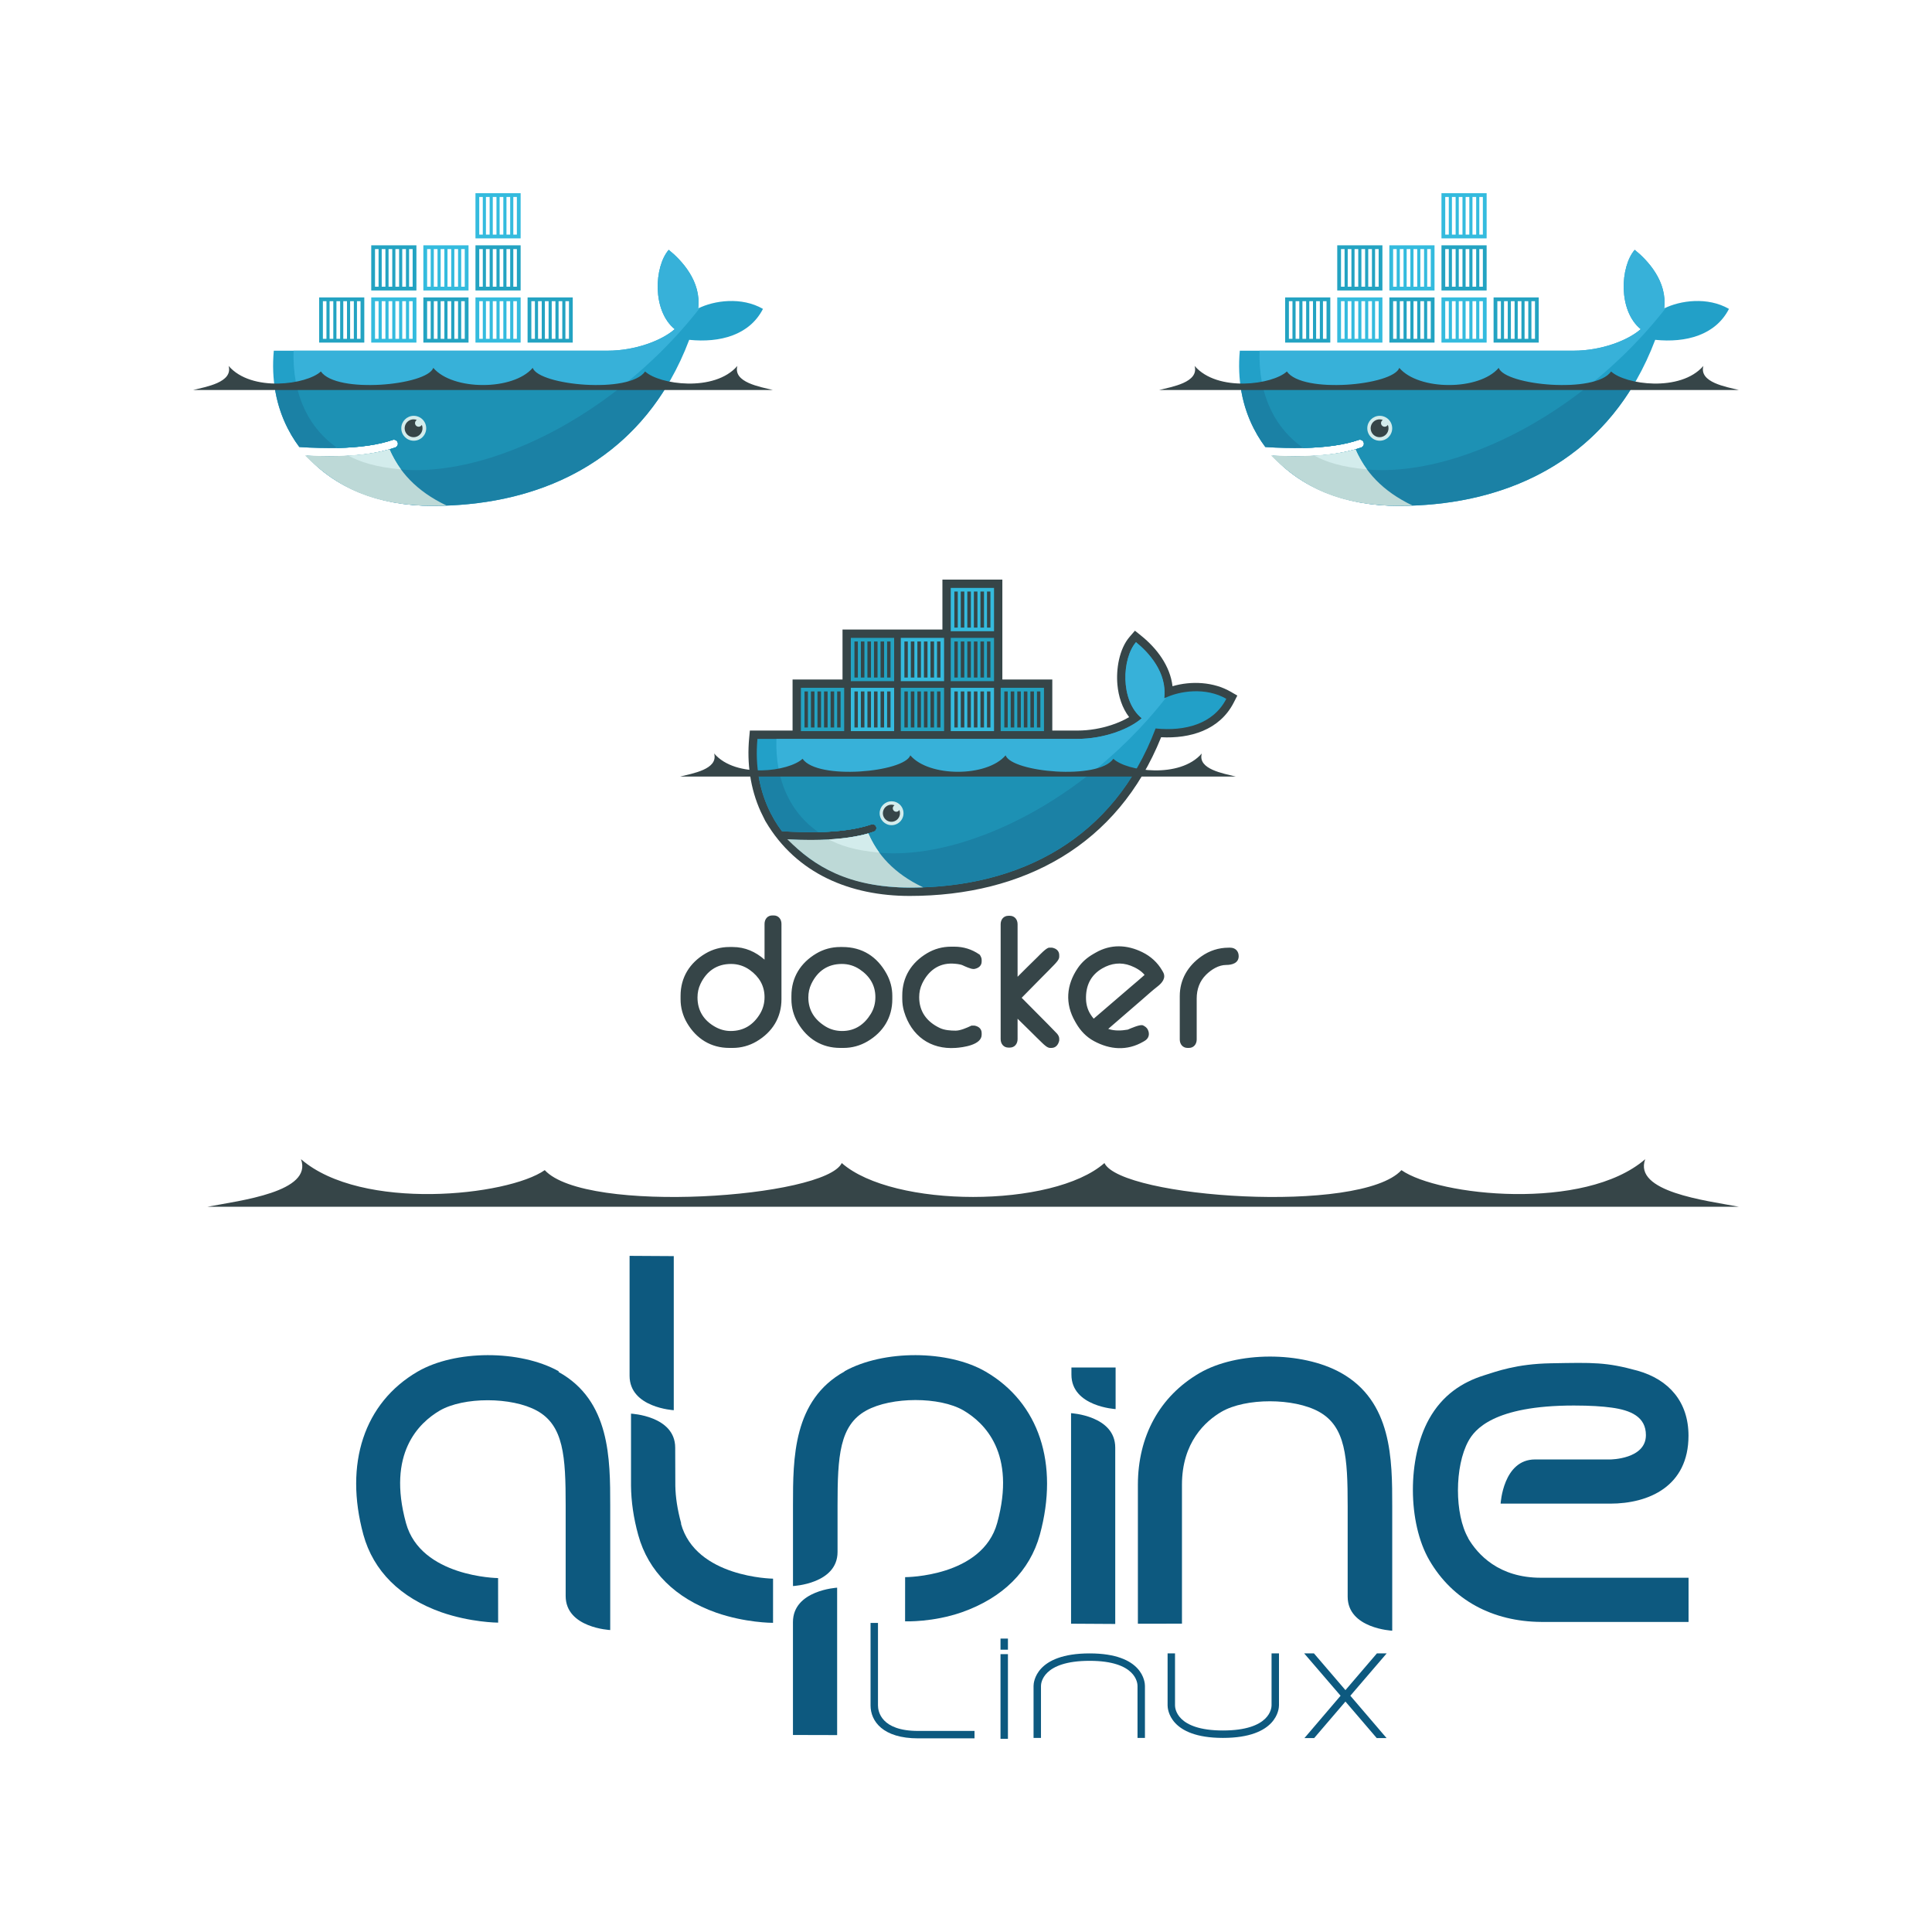
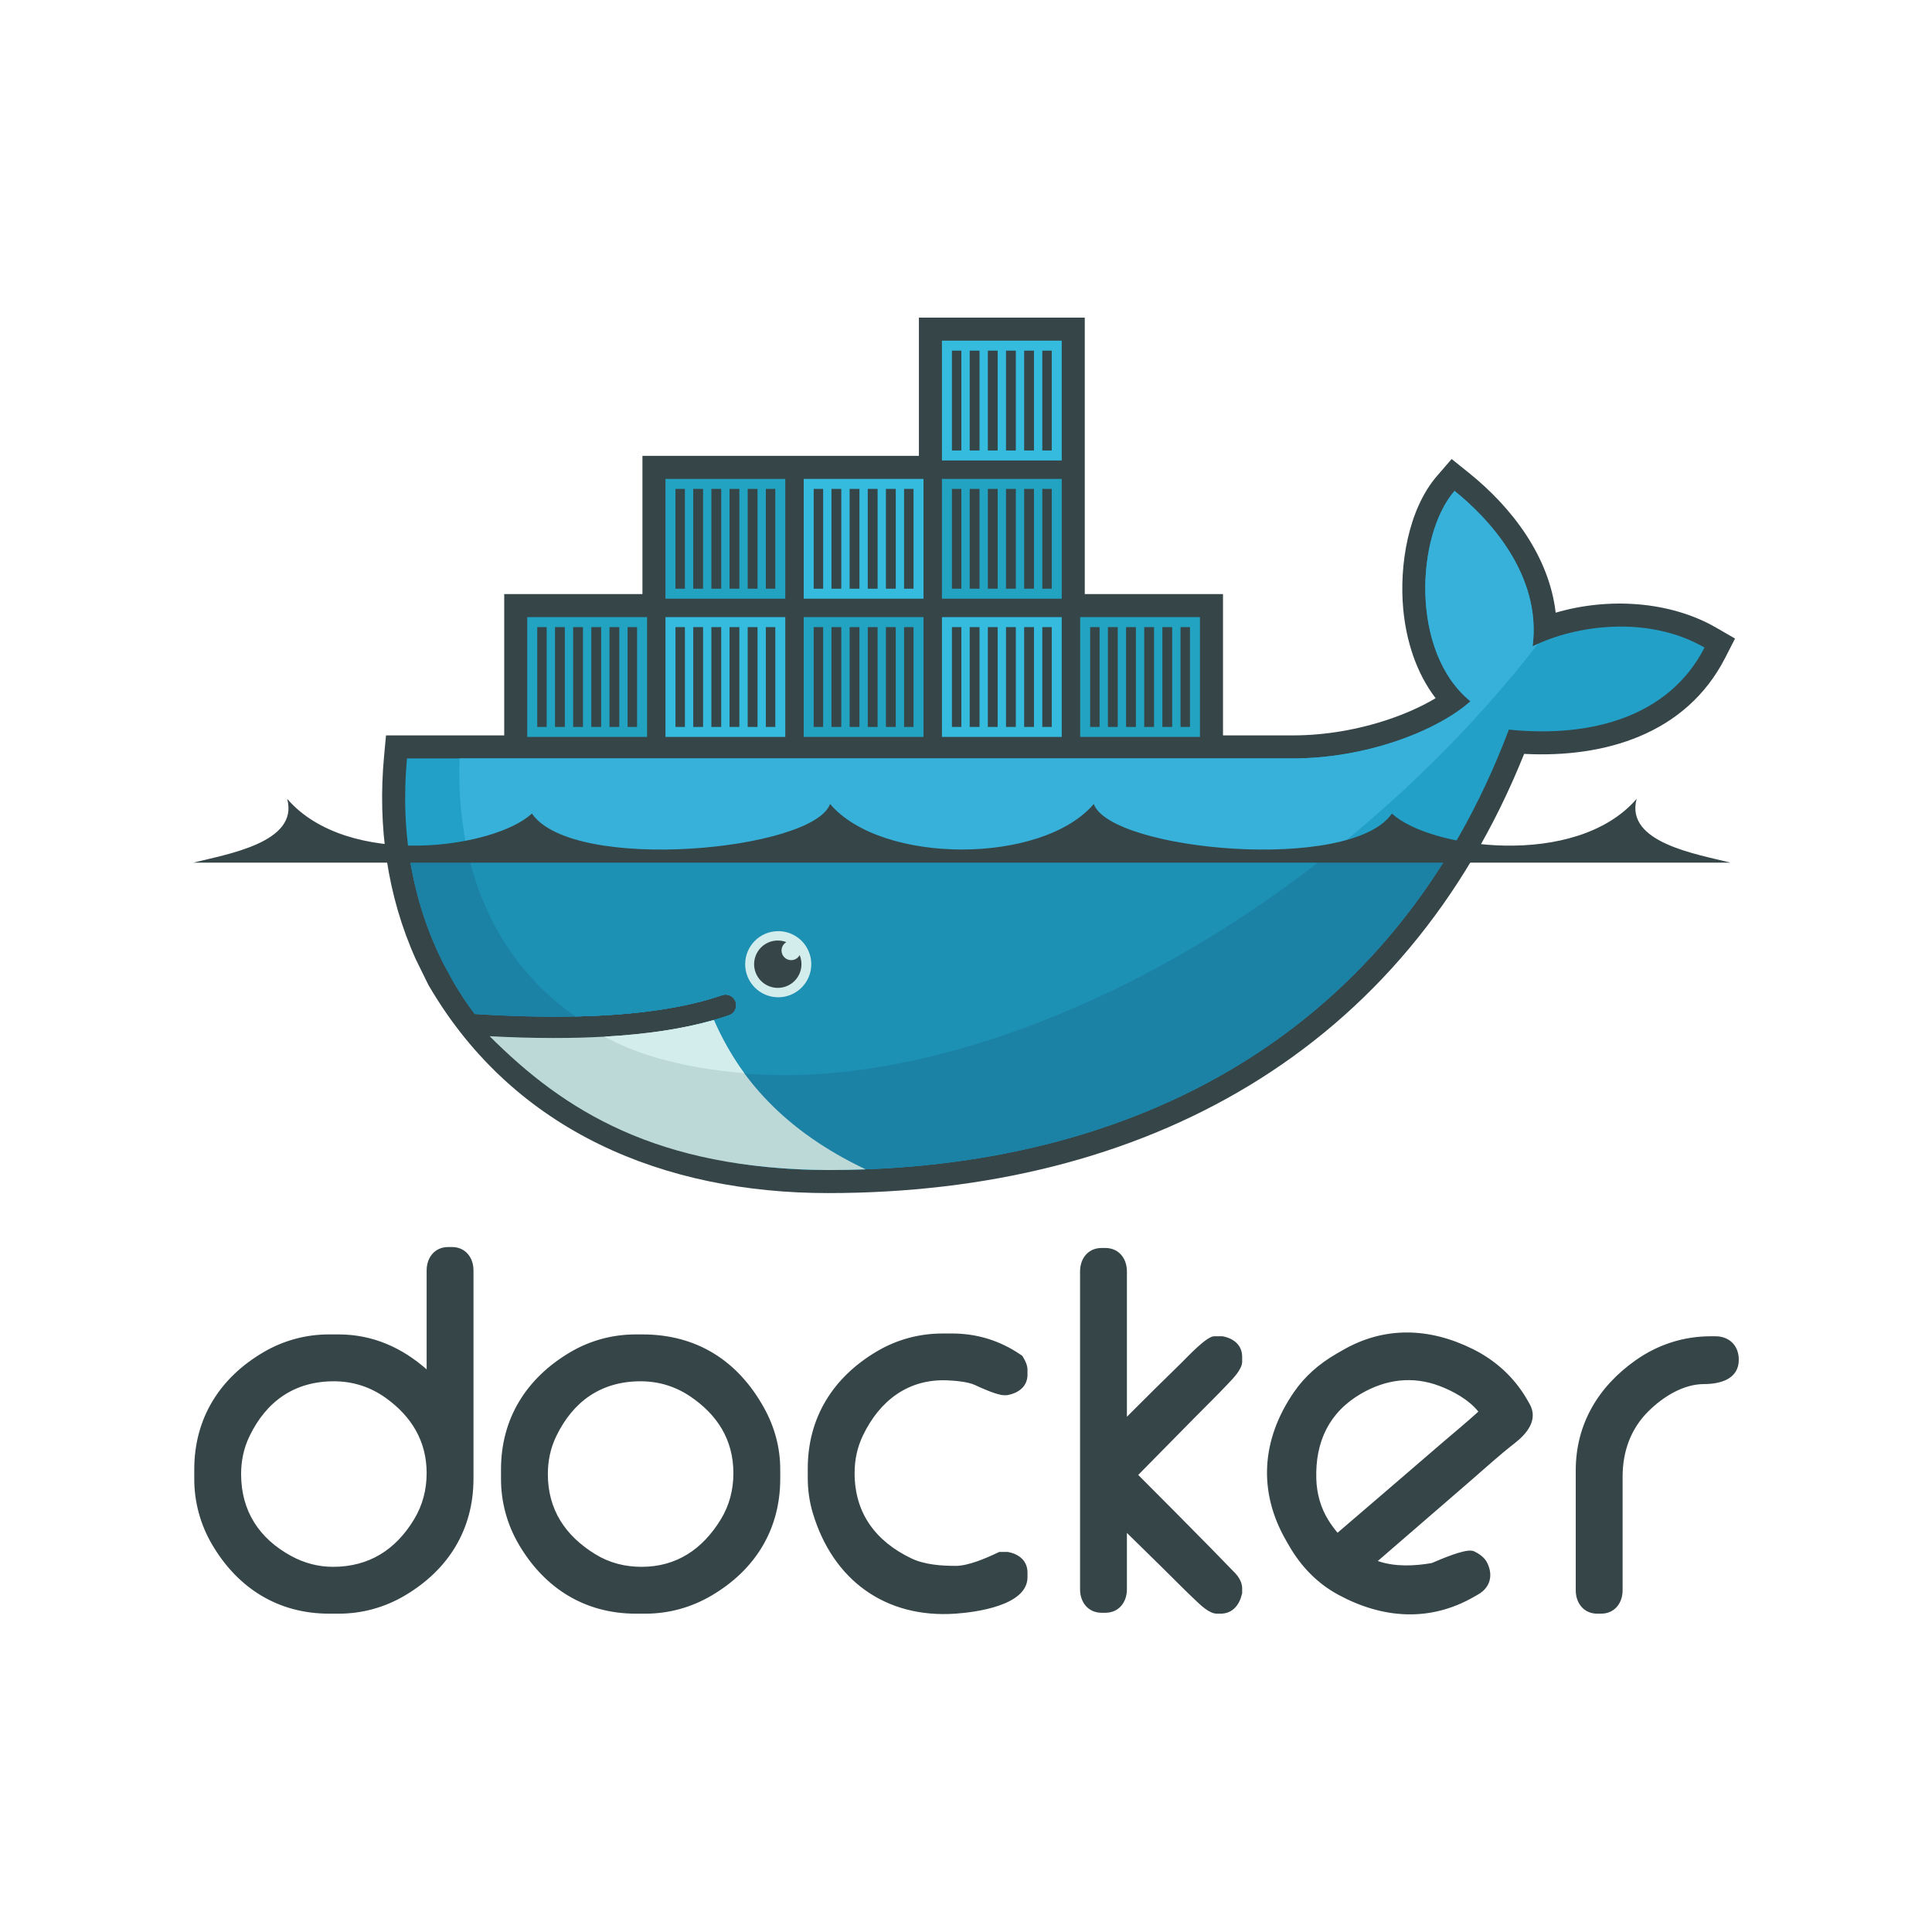
<svg xmlns="http://www.w3.org/2000/svg" xmlns:ns1="https://boxy-svg.com" height="100%" style="fill-rule:evenodd;clip-rule:evenodd;stroke-linecap:round;stroke-linejoin:round;" width="100%" version="1.1" viewBox="0 0 150 150">
  <defs>
    <ns1:grid x="0" y="0" width="15" height="15" />
  </defs>
-   <rect width="109.9" height="109.9" style="fill: none; stroke-width: 0.2px; stroke: rgb(84, 84, 84); pointer-events: none; visibility: hidden;" x="21.199" y="9.597" ns1:origin="0.5 0.5" />
-   <g transform="matrix(0.288274, 0, 0, -0.288274, -84.04248, 234.1663)" style="">
-     <g transform="matrix(1, 0, 0, 1, 687, 398)" style="fill:#0d597f">
-       <path d="m0 0c-3.74 6.41-3.73 19.4 0.023 26.2 1.64 2.97 6.62 9.56 28.4 9.56 4.47 0 7.74-0.229 10.1-0.554 5.28-0.71 9.3-2.51 9.3-7.42 0-6.49-9.56-6.55-9.56-6.55h-20.3c-8.61 0-9.27-11.9-9.27-11.9h29.5c10.4 0 21.1 4.65 21.1 18.3 0 9.05-5.21 15.1-13.7 17.5-8.5 2.33-11.8 2.21-23.4 2-9.27-0.166-14.6-2.2-18-3.26-5.91-1.86-11.2-5.32-14.8-11.8-5.82-10.5-5.76-27.9 0.115-38 6.28-10.8 17.1-16.5 30.1-16.6h39.7l1e-3 11.9h-39.7c-11.4-0.034-17.1 6.25-19.7 10.7" style="fill:#0d597f" />
-     </g>
-     <g transform="matrix(1, 0, 0, 1, 442, 443)" style="fill:#0d597f">
-       <path d="m0 0c-10.5 5.82-27.9 5.76-38-0.115-14.4-8.39-19.8-24.8-14.6-43.9 2.69-9.79 9.96-17 21-20.9 7.82-2.72 15-2.8 15.3-2.8l-0.015 12c-0.207 1e-3 -20.8 0.305-24.8 14.8-5.16 18.8 3.47 27 9.07 30.3 6.41 3.74 19.4 3.73 26.2-0.023 7.21-3.98 7.73-12.3 7.73-25.5v-24.4c0-8.61 12-9.17 12-9.17v33.5c0 12.6 0 28.3-13.9 36" style="fill:#0d597f" />
-     </g>
-     <g transform="matrix(1, 0, 0, 1, 598, 375)" style="fill:#0d597f">
-       <path d="m0 0v37.4c0.011 13 5.78 23.8 16.6 30.1 10.1 5.88 27.5 5.93 38 0.115 13.9-7.7 13.9-23.4 13.9-36v-33.5s-12 0.563-12 9.17v24.3c0 13.2-0.521 21.5-7.73 25.5-6.79 3.75-19.7 3.76-26.2 0.023-4.41-2.57-10.7-8.25-10.7-19.7v-37.4z" style="fill:#0d597f" />
-     </g>
-     <g transform="matrix(1, 0, 0, 1, 580, 375)" style="fill:#0d597f">
-       <path d="m0 0v56.7s11.9-0.658 11.9-9.27v-47.5z" style="fill:#0d597f" />
-     </g>
-     <g transform="matrix(1, 0, 0, 1, 592, 444)" style="fill:#0d597f">
-       <path d="m0 0v-11.2s-11.9 0.658-11.9 9.27v1.93z" style="fill:#0d597f" />
-     </g>
-     <g transform="matrix(1, 0, 0, 1, 519, 443)" style="fill:#0d597f">
-       <path d="m0 0c10.5 5.82 27.9 5.76 38-0.115 14.4-8.39 19.8-24.8 14.6-43.9-2.69-9.79-9.96-17-21-20.9-7.82-2.72-15-2.45-15.3-2.45l0.01 11.9c0.207 1e-3 20.8 0.052 24.8 14.6 5.16 18.8-3.47 27-9.07 30.3-6.41 3.74-19.4 3.73-26.2-0.023-7.21-3.98-7.73-12.3-7.73-25.5v-12.6c0-8.61-12-9.17-12-9.17v21.8c0 12.6 0 28.3 13.9 36" style="fill:#0d597f" />
-     </g>
-     <g transform="matrix(1, 0, 0, 1, 517, 345)" style="fill:#0d597f">
-       <path d="m0 0v39.7s-11.9-0.658-11.9-9.27v-30.4z" style="fill:#0d597f" />
-     </g>
-     <g transform="matrix(1, 0, 0, 1, 473, 474)" style="fill:#0d597f">
-       <path d="m0 0v-41.5s-11.9 0.658-11.9 9.27v32.3z" style="fill:#0d597f" />
-     </g>
-     <g transform="matrix(1, 0, 0, 1, 475, 402)" style="fill:#0d597f">
-       <path d="m0 0c-1.04 3.78-1.52 7.13-1.58 10.1l-0.034 10.3c0 8.61-11.9 9.17-11.9 9.17v-19.4c0.037-4.24 0.68-8.71 1.95-13.3 2.69-9.79 9.97-17 21-20.9 7.82-2.72 15-2.74 15.3-2.74l6e-3 11.9c-0.207 1e-3 -20.8 0.305-24.8 14.8" style="fill:#0d597f" />
-     </g>
-     <g transform="matrix(1, 0, 0, 1, 528, 353)" style="fill:#0d597f">
-       <path d="m0 0v22.2h-2v-22.2c0-4.3 3.35-8.88 12.8-8.88h15.2v2h-15.2c-9.98 0-10.8 5.27-10.8 6.88" style="fill:#0d597f" />
-     </g>
-     <path d="M 561 344 L 563 344 L 563 366.8 L 561 366.8 L 561 344 Z" style="fill:#0d597f" />
-     <path d="M 561 368 L 563 368 L 563 370.99 L 561 370.99 L 561 368 Z" style="fill:#0d597f" />
-     <g transform="matrix(1, 0, 0, 1, 665, 367)" style="fill:#0d597f">
-       <path d="m0 0h-2.63l-8.47-9.89-8.48 9.89h-2.63l9.8-11.4-9.73-11.4h2.62l8.42 9.83 8.42-9.83h2.65l-9.75 11.4z" style="fill:#0d597f" />
-     </g>
-     <g transform="matrix(1, 0, 0, 1, 634, 353)" style="fill:#0d597f">
-       <path d="m0 0c0-0.691-0.366-6.76-13.1-6.76-12.6 0-12.9 6.07-12.9 6.76v14h-2v-14c0-0.896 0.419-8.76 14.9-8.76 14.6 0 15.1 7.86 15.1 8.76v14h-2z" style="fill:#0d597f" />
-     </g>
-     <g transform="matrix(1, 0, 0, 1, 585, 367)" style="fill:#0d597f">
-       <path d="m0 0c-14.6 0-15.1-7.86-15.1-8.76v-14h2v14c0 0.692 0.367 6.76 13.1 6.76 12.6 0 12.9-6.07 12.9-6.76v-14h2v14c0 0.897-0.419 8.76-14.9 8.76" style="fill:#0d597f" />
-     </g>
-   </g>
-   <path d="M 16.102 93.691 L 135 93.691 C 132.412 93.201 126.809 92.537 127.733 90 C 123.025 94.073 111.673 92.858 108.808 90.85 C 105.617 94.309 87.044 92.994 85.748 90.299 C 81.748 93.808 69.354 93.808 65.354 90.299 C 64.058 92.994 45.485 94.309 42.294 90.849 C 39.429 92.858 28.077 94.073 23.369 90 C 24.293 92.537 18.691 93.201 16.102 93.692" fill="#364548" style="" />
-   <g fill="none" fill-rule="evenodd" transform="matrix(0.176938, 0, 0, 0.176938, 15, 14.32587)" style="">
-     <path d="M221.57 54.38c1.533-11.916-7.384-21.275-12.914-25.719-6.373 7.368-7.363 26.678 2.635 34.808-5.58 4.956-17.337 9.448-29.376 9.448H35.37c-1.17 12.567 1.036 24.14 6.075 34.045l1.667 3.05a56.536 56.536 0 0 0 3.455 5.184c6.025.387 11.58.52 16.662.408h.002c9.987-.22 18.136-1.4 24.312-3.54a1.761 1.761 0 0 1 1.153 3.326c-.822.286-1.678.552-2.562.805h-.003c-4.863 1.389-10.078 2.323-16.806 2.738.4.007-.416.06-.418.06-.229.015-.517.048-.747.06-2.648.149-5.506.18-8.428.18-3.196 0-6.343-.06-9.862-.24l-.09.06c12.21 13.724 31.302 21.955 55.234 21.955 50.648 0 93.608-22.452 112.632-72.857 13.496 1.385 26.467-2.057 32.367-13.575-9.398-5.423-21.484-3.694-28.443-.196" fill="#22A0C8" />
-     <path d="M221.57 54.38c1.533-11.916-7.384-21.275-12.914-25.719-6.373 7.368-7.363 26.678 2.635 34.808-5.58 4.956-17.337 9.448-29.376 9.448H44.048c-.598 19.246 6.544 33.855 19.18 42.687h.003c9.987-.22 18.136-1.4 24.312-3.54a1.761 1.761 0 0 1 1.153 3.326c-.822.286-1.678.552-2.562.805h-.003c-4.863 1.389-10.526 2.443-17.254 2.858-.002 0-.163-.155-.165-.155 17.237 8.842 42.23 8.81 70.885-2.197 32.13-12.344 62.029-35.86 82.89-62.757-.314.142-.62.287-.917.436" fill="#37B1D9" />
-     <path d="M35.645 88.186c.91 6.732 2.88 13.035 5.8 18.776l1.667 3.05a56.432 56.432 0 0 0 3.455 5.184c6.026.387 11.581.52 16.664.408 9.987-.22 18.136-1.4 24.312-3.54a1.761 1.761 0 0 1 1.153 3.326c-.822.286-1.678.552-2.562.805h-.003c-4.863 1.389-10.496 2.383-17.224 2.799-.231.014-.634.017-.867.03-2.646.148-5.475.239-8.398.239-3.195 0-6.463-.061-9.98-.24 12.21 13.724 31.42 21.985 55.352 21.985 43.36 0 81.084-16.458 102.979-52.822H35.645" fill="#1B81A5" />
-     <path d="M45.367 88.186c2.592 11.82 8.821 21.099 17.864 27.418 9.987-.22 18.136-1.4 24.312-3.54a1.761 1.761 0 0 1 1.153 3.326c-.822.286-1.678.552-2.562.805h-.003c-4.863 1.389-10.615 2.383-17.344 2.799 17.236 8.84 42.157 8.713 70.81-2.293 17.334-6.66 34.017-16.574 48.984-28.515H45.367" fill="#1D91B4" />
-     <path d="M55.26 49.543h19.818v19.818H55.26V49.543zm1.651 1.652h1.564V67.71h-1.564V51.195zm2.94 0h1.627V67.71h-1.626V51.195zm3.002 0h1.627V67.71h-1.627V51.195zm3.004 0h1.626V67.71h-1.626V51.195zm3.003 0h1.626V67.71H68.86V51.195zm3.002 0h1.565V67.71h-1.565V51.195zM78.126 26.677h19.819v19.817h-19.82V26.677zm1.652 1.652h1.563v16.514h-1.563V28.329zm2.94 0h1.626v16.514h-1.625V28.329zm3.002 0h1.626v16.514H85.72V28.329zm3.003 0h1.626v16.514h-1.626V28.329zm3.003 0h1.627v16.514h-1.627V28.329zm3.002 0h1.566v16.514h-1.566V28.329z" fill="#23A3C2" />
-     <path d="M78.126 49.543h19.819v19.818h-19.82V49.543zm1.652 1.652h1.563V67.71h-1.563V51.195zm2.94 0h1.626V67.71h-1.625V51.195zm3.002 0h1.626V67.71H85.72V51.195zm3.003 0h1.626V67.71h-1.626V51.195zm3.003 0h1.627V67.71h-1.627V51.195zm3.002 0h1.566V67.71h-1.566V51.195z" fill="#34BBDE" />
-     <path d="M100.993 49.543h19.818v19.818h-19.818V49.543zm1.651 1.652h1.563V67.71h-1.563V51.195zm2.94 0h1.626V67.71h-1.626V51.195zm3.003 0h1.626V67.71h-1.626V51.195zm3.003 0h1.626V67.71h-1.626V51.195zm3.002 0h1.628V67.71h-1.628V51.195zm3.003 0h1.564V67.71h-1.564V51.195z" fill="#23A3C2" />
-     <path d="M100.993 26.677h19.818v19.817h-19.818V26.677zm1.651 1.652h1.563v16.514h-1.563V28.329zm2.94 0h1.626v16.514h-1.626V28.329zm3.003 0h1.626v16.514h-1.626V28.329zm3.003 0h1.626v16.514h-1.626V28.329zm3.002 0h1.628v16.514h-1.628V28.329zm3.003 0h1.564v16.514h-1.564V28.329zM123.859 49.543h19.818v19.818h-19.818V49.543zm1.652 1.652h1.563V67.71h-1.563V51.195zm2.94 0h1.626V67.71h-1.626V51.195zm3.002 0h1.626V67.71h-1.626V51.195zm3.003 0h1.627V67.71h-1.627V51.195zm3.003 0h1.627V67.71h-1.627V51.195zm3.003 0h1.564V67.71h-1.564V51.195z" fill="#34BBDE" />
-     <path d="M123.859 26.677h19.818v19.817h-19.818V26.677zm1.652 1.652h1.563v16.514h-1.563V28.329zm2.94 0h1.626v16.514h-1.626V28.329zm3.002 0h1.626v16.514h-1.626V28.329zm3.003 0h1.627v16.514h-1.627V28.329zm3.003 0h1.627v16.514h-1.627V28.329zm3.003 0h1.564v16.514h-1.564V28.329z" fill="#23A3C2" />
-     <path d="M123.859 3.81h19.818V23.63h-19.818V3.81zm1.652 1.651h1.563v16.516h-1.563V5.46zm2.94 0h1.626v16.516h-1.626V5.46zm3.002 0h1.626v16.516h-1.626V5.46zm3.003 0h1.627v16.516h-1.627V5.46zm3.003 0h1.627v16.516h-1.627V5.46zm3.003 0h1.564v16.516h-1.564V5.46z" fill="#34BBDE" />
-     <path d="M146.725 49.543h19.818v19.818h-19.818V49.543zm1.65 1.652h1.565V67.71h-1.564V51.195zm2.94 0h1.627V67.71h-1.626V51.195zm3.004 0h1.627V67.71h-1.627V51.195zm3.002 0h1.627V67.71h-1.627V51.195zm3.004 0h1.626V67.71h-1.626V51.195zm3.002 0h1.564V67.71h-1.564V51.195z" fill="#23A3C2" />
-     <path d="M96.704 101.492a5.468 5.468 0 1 1-.002 10.935 5.468 5.468 0 0 1 .002-10.935" fill="#D3ECEC" />
-     <path d="M96.704 103.043c.5 0 .977.094 1.417.265a1.598 1.598 0 0 0 .798 2.98c.605 0 1.13-.335 1.402-.831a3.915 3.915 0 1 1-3.617-2.414M0 90.162h254.327c-5.537-1.404-17.52-3.302-15.544-10.56-10.07 11.652-34.353 8.175-40.482 2.43-6.824 9.898-46.554 6.135-49.325-1.576-8.556 10.041-35.067 10.041-43.623 0-2.773 7.711-42.502 11.474-49.327 1.575-6.128 5.746-30.41 9.223-40.48-2.428C17.522 86.86 5.539 88.758 0 90.163" fill="#364548" />
-     <path d="M111.237 140.89c-13.54-6.425-20.971-15.16-25.106-24.694-5.03 1.435-11.075 2.353-18.1 2.747-2.646.148-5.43.224-8.35.224-3.368 0-6.917-.1-10.643-.297 12.417 12.41 27.692 21.964 55.976 22.138 2.088 0 4.16-.04 6.223-.118" fill="#BDD9D7" />
-     <path d="M91.16 124.994c-1.873-2.543-3.69-5.739-5.026-8.8-5.03 1.437-11.077 2.355-18.103 2.75 4.826 2.619 11.727 5.046 23.13 6.05" fill="#D3ECEC" />
-   </g>
-   <g fill="none" fill-rule="evenodd" transform="matrix(0.176938, 0, 0, 0.176938, 90, 14.32587)" style="">
-     <path d="M221.57 54.38c1.533-11.916-7.384-21.275-12.914-25.719-6.373 7.368-7.363 26.678 2.635 34.808-5.58 4.956-17.337 9.448-29.376 9.448H35.37c-1.17 12.567 1.036 24.14 6.075 34.045l1.667 3.05a56.536 56.536 0 0 0 3.455 5.184c6.025.387 11.58.52 16.662.408h.002c9.987-.22 18.136-1.4 24.312-3.54a1.761 1.761 0 0 1 1.153 3.326c-.822.286-1.678.552-2.562.805h-.003c-4.863 1.389-10.078 2.323-16.806 2.738.4.007-.416.06-.418.06-.229.015-.517.048-.747.06-2.648.149-5.506.18-8.428.18-3.196 0-6.343-.06-9.862-.24l-.09.06c12.21 13.724 31.302 21.955 55.234 21.955 50.648 0 93.608-22.452 112.632-72.857 13.496 1.385 26.467-2.057 32.367-13.575-9.398-5.423-21.484-3.694-28.443-.196" fill="#22A0C8" />
-     <path d="M221.57 54.38c1.533-11.916-7.384-21.275-12.914-25.719-6.373 7.368-7.363 26.678 2.635 34.808-5.58 4.956-17.337 9.448-29.376 9.448H44.048c-.598 19.246 6.544 33.855 19.18 42.687h.003c9.987-.22 18.136-1.4 24.312-3.54a1.761 1.761 0 0 1 1.153 3.326c-.822.286-1.678.552-2.562.805h-.003c-4.863 1.389-10.526 2.443-17.254 2.858-.002 0-.163-.155-.165-.155 17.237 8.842 42.23 8.81 70.885-2.197 32.13-12.344 62.029-35.86 82.89-62.757-.314.142-.62.287-.917.436" fill="#37B1D9" />
-     <path d="M35.645 88.186c.91 6.732 2.88 13.035 5.8 18.776l1.667 3.05a56.432 56.432 0 0 0 3.455 5.184c6.026.387 11.581.52 16.664.408 9.987-.22 18.136-1.4 24.312-3.54a1.761 1.761 0 0 1 1.153 3.326c-.822.286-1.678.552-2.562.805h-.003c-4.863 1.389-10.496 2.383-17.224 2.799-.231.014-.634.017-.867.03-2.646.148-5.475.239-8.398.239-3.195 0-6.463-.061-9.98-.24 12.21 13.724 31.42 21.985 55.352 21.985 43.36 0 81.084-16.458 102.979-52.822H35.645" fill="#1B81A5" />
-     <path d="M45.367 88.186c2.592 11.82 8.821 21.099 17.864 27.418 9.987-.22 18.136-1.4 24.312-3.54a1.761 1.761 0 0 1 1.153 3.326c-.822.286-1.678.552-2.562.805h-.003c-4.863 1.389-10.615 2.383-17.344 2.799 17.236 8.84 42.157 8.713 70.81-2.293 17.334-6.66 34.017-16.574 48.984-28.515H45.367" fill="#1D91B4" />
-     <path d="M55.26 49.543h19.818v19.818H55.26V49.543zm1.651 1.652h1.564V67.71h-1.564V51.195zm2.94 0h1.627V67.71h-1.626V51.195zm3.002 0h1.627V67.71h-1.627V51.195zm3.004 0h1.626V67.71h-1.626V51.195zm3.003 0h1.626V67.71H68.86V51.195zm3.002 0h1.565V67.71h-1.565V51.195zM78.126 26.677h19.819v19.817h-19.82V26.677zm1.652 1.652h1.563v16.514h-1.563V28.329zm2.94 0h1.626v16.514h-1.625V28.329zm3.002 0h1.626v16.514H85.72V28.329zm3.003 0h1.626v16.514h-1.626V28.329zm3.003 0h1.627v16.514h-1.627V28.329zm3.002 0h1.566v16.514h-1.566V28.329z" fill="#23A3C2" />
-     <path d="M78.126 49.543h19.819v19.818h-19.82V49.543zm1.652 1.652h1.563V67.71h-1.563V51.195zm2.94 0h1.626V67.71h-1.625V51.195zm3.002 0h1.626V67.71H85.72V51.195zm3.003 0h1.626V67.71h-1.626V51.195zm3.003 0h1.627V67.71h-1.627V51.195zm3.002 0h1.566V67.71h-1.566V51.195z" fill="#34BBDE" />
-     <path d="M100.993 49.543h19.818v19.818h-19.818V49.543zm1.651 1.652h1.563V67.71h-1.563V51.195zm2.94 0h1.626V67.71h-1.626V51.195zm3.003 0h1.626V67.71h-1.626V51.195zm3.003 0h1.626V67.71h-1.626V51.195zm3.002 0h1.628V67.71h-1.628V51.195zm3.003 0h1.564V67.71h-1.564V51.195z" fill="#23A3C2" />
-     <path d="M100.993 26.677h19.818v19.817h-19.818V26.677zm1.651 1.652h1.563v16.514h-1.563V28.329zm2.94 0h1.626v16.514h-1.626V28.329zm3.003 0h1.626v16.514h-1.626V28.329zm3.003 0h1.626v16.514h-1.626V28.329zm3.002 0h1.628v16.514h-1.628V28.329zm3.003 0h1.564v16.514h-1.564V28.329zM123.859 49.543h19.818v19.818h-19.818V49.543zm1.652 1.652h1.563V67.71h-1.563V51.195zm2.94 0h1.626V67.71h-1.626V51.195zm3.002 0h1.626V67.71h-1.626V51.195zm3.003 0h1.627V67.71h-1.627V51.195zm3.003 0h1.627V67.71h-1.627V51.195zm3.003 0h1.564V67.71h-1.564V51.195z" fill="#34BBDE" />
-     <path d="M123.859 26.677h19.818v19.817h-19.818V26.677zm1.652 1.652h1.563v16.514h-1.563V28.329zm2.94 0h1.626v16.514h-1.626V28.329zm3.002 0h1.626v16.514h-1.626V28.329zm3.003 0h1.627v16.514h-1.627V28.329zm3.003 0h1.627v16.514h-1.627V28.329zm3.003 0h1.564v16.514h-1.564V28.329z" fill="#23A3C2" />
-     <path d="M123.859 3.81h19.818V23.63h-19.818V3.81zm1.652 1.651h1.563v16.516h-1.563V5.46zm2.94 0h1.626v16.516h-1.626V5.46zm3.002 0h1.626v16.516h-1.626V5.46zm3.003 0h1.627v16.516h-1.627V5.46zm3.003 0h1.627v16.516h-1.627V5.46zm3.003 0h1.564v16.516h-1.564V5.46z" fill="#34BBDE" />
-     <path d="M146.725 49.543h19.818v19.818h-19.818V49.543zm1.65 1.652h1.565V67.71h-1.564V51.195zm2.94 0h1.627V67.71h-1.626V51.195zm3.004 0h1.627V67.71h-1.627V51.195zm3.002 0h1.627V67.71h-1.627V51.195zm3.004 0h1.626V67.71h-1.626V51.195zm3.002 0h1.564V67.71h-1.564V51.195z" fill="#23A3C2" />
-     <path d="M96.704 101.492a5.468 5.468 0 1 1-.002 10.935 5.468 5.468 0 0 1 .002-10.935" fill="#D3ECEC" />
-     <path d="M96.704 103.043c.5 0 .977.094 1.417.265a1.598 1.598 0 0 0 .798 2.98c.605 0 1.13-.335 1.402-.831a3.915 3.915 0 1 1-3.617-2.414M0 90.162h254.327c-5.537-1.404-17.52-3.302-15.544-10.56-10.07 11.652-34.353 8.175-40.482 2.43-6.824 9.898-46.554 6.135-49.325-1.576-8.556 10.041-35.067 10.041-43.623 0-2.773 7.711-42.502 11.474-49.327 1.575-6.128 5.746-30.41 9.223-40.48-2.428C17.522 86.86 5.539 88.758 0 90.163" fill="#364548" />
-     <path d="M111.237 140.89c-13.54-6.425-20.971-15.16-25.106-24.694-5.03 1.435-11.075 2.353-18.1 2.747-2.646.148-5.43.224-8.35.224-3.368 0-6.917-.1-10.643-.297 12.417 12.41 27.692 21.964 55.976 22.138 2.088 0 4.16-.04 6.223-.118" fill="#BDD9D7" />
-     <path d="M91.16 124.994c-1.873-2.543-3.69-5.739-5.026-8.8-5.03 1.437-11.077 2.355-18.103 2.75 4.826 2.619 11.727 5.046 23.13 6.05" fill="#D3ECEC" />
-   </g>
-   <g fill="none" fill-rule="evenodd" transform="matrix(0.169594, 0, 0, 0.169594, 52.80957, 45)" style="">
+   <rect width="109.9" height="109.9" style="fill: none; stroke-width: 0.2px; stroke: rgb(84, 84, 84); pointer-events: none; visibility: hidden;" x="21.199" y="9.597" />
+   <g fill="none" fill-rule="evenodd" transform="matrix(0.469337, 0, 0, 0.469337, 14.99995, 24.66111)" style="">
    <path d="M38.617 173.984v-16.362c0-2.15 1.344-3.877 3.57-3.877h.616c2.225 0 3.563 1.729 3.563 3.877v34.447c0 8.4-4.15 15.084-11.382 19.342a21.374 21.374 0 0 1-10.945 2.985h-1.537c-8.402 0-15.077-4.153-19.342-11.38a21.314 21.314 0 0 1-2.984-10.947v-1.535c0-8.403 4.152-15.083 11.378-19.349a21.298 21.298 0 0 1 10.948-2.985h1.537c5.686 0 10.51 2.204 14.578 5.784zM7.924 191.3c0 6.068 2.941 10.63 8.258 13.54 2.15 1.176 4.484 1.808 6.937 1.808 5.956 0 10.374-2.81 13.421-7.857 1.417-2.348 2.077-4.917 2.077-7.648 0-5.26-2.49-9.365-6.729-12.414-2.57-1.848-5.463-2.775-8.618-2.775-6.492 0-11.164 3.28-13.968 9.106-.946 1.97-1.378 4.061-1.378 6.24zm65.324-23.1h1.074c8.978 0 15.806 4.355 20.133 12.192 1.73 3.135 2.656 6.557 2.656 10.142v1.535c0 8.4-4.142 15.093-11.385 19.343-3.353 1.967-7.057 2.984-10.943 2.984h-1.535c-8.402 0-15.079-4.153-19.342-11.38a21.316 21.316 0 0 1-2.987-10.947v-1.535c0-8.404 4.169-15.062 11.377-19.347 3.351-1.991 7.058-2.987 10.952-2.987zm-14.58 23.1c0 5.89 2.89 10.223 7.865 13.27 2.336 1.43 4.909 2.078 7.638 2.078 5.82 0 10.122-2.951 13.116-7.863 1.428-2.342 2.074-4.915 2.074-7.642 0-5.477-2.638-9.661-7.148-12.693-2.471-1.663-5.222-2.496-8.198-2.496-6.492 0-11.164 3.28-13.967 9.106-.948 1.97-1.38 4.061-1.38 6.24zm70.656-14.727c-1.17-.548-3.36-.73-4.624-.778-6.474-.244-11.158 3.402-13.906 9.113-.949 1.97-1.382 4.055-1.382 6.235 0 6.637 3.485 11.284 9.409 14.117 2.164 1.034 4.958 1.23 7.323 1.23 2.08 0 5.02-1.274 6.866-2.151l.32-.152h1.433l.158.032c1.762.367 3.092 1.484 3.092 3.38v.767c0 4.718-8.622 5.798-11.912 6.028-11.61.803-20.293-5.573-23.603-16.647-.575-1.923-.834-3.833-.834-5.837v-1.533c0-8.403 4.17-15.059 11.377-19.34 3.351-1.99 7.057-2.99 10.95-2.99h1.536c4.13 0 7.934 1.173 11.344 3.502l.28.194.177.292c.368.61.685 1.316.685 2.042v.767c0 1.978-1.48 3.042-3.266 3.386l-.148.026h-.458c-1.156 0-3.785-1.197-4.817-1.683zm25.134 5.247c3.01-3.014 6.03-6.022 9.085-8.986.851-.827 4.074-4.327 5.343-4.327h1.388l.158.033c1.768.367 3.092 1.486 3.092 3.386v.766c0 1.296-1.518 2.802-2.355 3.689-1.78 1.887-3.654 3.712-5.476 5.56l-9.362 9.504c4.031 4.04 8.058 8.083 12.056 12.154a313.304 313.304 0 0 1 3.301 3.396c.385.405.953.909 1.276 1.47.347.526.56 1.119.56 1.752v.8l-.045.185c-.435 1.768-1.557 3.194-3.516 3.194h-.617c-1.282 0-2.73-1.45-3.608-2.279-1.81-1.706-3.557-3.5-5.331-5.243l-5.949-5.84v9.334c0 2.15-1.346 3.878-3.569 3.878h-.61c-2.226 0-3.57-1.728-3.57-3.878v-52.596c0-2.15 1.345-3.87 3.57-3.87h.61c2.223 0 3.569 1.72 3.569 3.87v24.048zm96.577-13.313h.77c2.324 0 3.875 1.566 3.875 3.877 0 3.208-3.067 4.029-5.72 4.029-3.48 0-6.803 2.107-9.202 4.47-2.991 2.949-4.3 6.726-4.3 10.878v18.759c0 2.15-1.343 3.876-3.57 3.876h-.612c-2.227 0-3.569-1.725-3.569-3.876v-19.836c0-7.617 3.708-13.835 9.89-18.196 3.691-2.605 7.919-3.98 12.438-3.98zm-55.074 37.176c2.82.985 6.035.844 8.928.34 1.48-.629 5.264-2.28 6.656-2.038l.217.037.2.098c.85.412 1.661.995 2.095 1.86 1.014 2.027.527 4.065-1.465 5.216l-.663.383c-7.35 4.242-15.168 3.654-22.495-.308-3.503-1.894-6.183-4.705-8.16-8.132l-.462-.801c-4.719-8.172-4.082-16.768 1.24-24.539 1.837-2.686 4.238-4.761 7.045-6.384l1.062-.613c6.922-3.996 14.341-3.722 21.45-.215 3.823 1.886 6.92 4.697 9.054 8.394l.384.666c1.55 2.686-.458 5.026-2.531 6.626-2.406 1.856-4.835 4.09-7.141 6.08-5.142 4.439-10.276 8.888-15.414 13.33zm-6.655-4.674c5.75-4.93 11.502-9.865 17.237-14.816 1.96-1.69 4.109-3.444 6.053-5.221-1.56-1.966-4.166-3.383-6.38-4.228-4.47-1.703-8.877-1.131-12.976 1.235-5.365 3.098-7.65 8.031-7.45 14.17.08 2.418.73 4.748 2.013 6.805.452.725.957 1.406 1.503 2.055zM147.488 45.732h22.866v23.375h11.561c5.34 0 10.831-.951 15.887-2.664 2.485-.843 5.273-2.015 7.724-3.49-3.228-4.214-4.876-9.535-5.36-14.78-.66-7.135.78-16.421 5.608-22.005l2.404-2.78 2.864 2.303c7.211 5.793 13.276 13.889 14.345 23.118 8.683-2.554 18.878-1.95 26.531 2.467l3.14 1.812-1.652 3.226C246.933 68.946 233.4 72.86 220.17 72.167c-19.797 49.309-62.898 72.653-115.157 72.653-27 0-51.77-10.093-65.876-34.047l-.231-.39-2.055-4.182c-4.768-10.544-6.352-22.095-5.278-33.637l.323-3.457H51.45V45.732h22.865V22.866h45.733V0h27.44v45.732" fill="#364548" />
    <path d="M221.57 54.38c1.533-11.916-7.384-21.275-12.914-25.719-6.373 7.368-7.363 26.678 2.635 34.808-5.58 4.956-17.337 9.448-29.376 9.448H35.37c-1.17 12.567 1.036 24.14 6.075 34.045l1.667 3.05a56.536 56.536 0 0 0 3.455 5.184c6.025.387 11.58.52 16.662.408h.002c9.987-.22 18.136-1.4 24.312-3.54a1.761 1.761 0 0 1 1.153 3.326c-.822.286-1.678.552-2.562.805h-.003c-4.863 1.389-10.078 2.323-16.806 2.738.4.007-.416.06-.418.06-.229.015-.517.048-.747.06-2.648.149-5.506.18-8.428.18-3.196 0-6.343-.06-9.862-.24l-.09.06c12.21 13.724 31.302 21.955 55.234 21.955 50.648 0 93.608-22.452 112.632-72.857 13.496 1.385 26.467-2.057 32.367-13.575-9.398-5.423-21.484-3.694-28.443-.196" fill="#22A0C8" />
    <path d="M221.57 54.38c1.533-11.916-7.384-21.275-12.914-25.719-6.373 7.368-7.363 26.678 2.635 34.808-5.58 4.956-17.337 9.448-29.376 9.448H44.048c-.598 19.246 6.544 33.855 19.18 42.687h.003c9.987-.22 18.136-1.4 24.312-3.54a1.761 1.761 0 0 1 1.153 3.326c-.822.286-1.678.552-2.562.805h-.003c-4.863 1.389-10.526 2.443-17.254 2.858-.002 0-.163-.155-.165-.155 17.237 8.842 42.23 8.81 70.885-2.197 32.13-12.344 62.029-35.86 82.89-62.757-.314.142-.62.287-.917.436" fill="#37B1D9" />
    <path d="M35.645 88.186c.91 6.732 2.88 13.035 5.8 18.776l1.667 3.05a56.432 56.432 0 0 0 3.455 5.184c6.026.387 11.581.52 16.664.408 9.987-.22 18.136-1.4 24.312-3.54a1.761 1.761 0 0 1 1.153 3.326c-.822.286-1.678.552-2.562.805h-.003c-4.863 1.389-10.496 2.383-17.224 2.799-.231.014-.634.017-.867.03-2.646.148-5.475.239-8.398.239-3.195 0-6.463-.061-9.98-.24 12.21 13.724 31.42 21.985 55.352 21.985 43.36 0 81.084-16.458 102.979-52.822H35.645" fill="#1B81A5" />
    <path d="M45.367 88.186c2.592 11.82 8.821 21.099 17.864 27.418 9.987-.22 18.136-1.4 24.312-3.54a1.761 1.761 0 0 1 1.153 3.326c-.822.286-1.678.552-2.562.805h-.003c-4.863 1.389-10.615 2.383-17.344 2.799 17.236 8.84 42.157 8.713 70.81-2.293 17.334-6.66 34.017-16.574 48.984-28.515H45.367" fill="#1D91B4" />
    <path d="M55.26 49.543h19.818v19.818H55.26V49.543zm1.651 1.652h1.564V67.71h-1.564V51.195zm2.94 0h1.627V67.71h-1.626V51.195zm3.002 0h1.627V67.71h-1.627V51.195zm3.004 0h1.626V67.71h-1.626V51.195zm3.003 0h1.626V67.71H68.86V51.195zm3.002 0h1.565V67.71h-1.565V51.195zM78.126 26.677h19.819v19.817h-19.82V26.677zm1.652 1.652h1.563v16.514h-1.563V28.329zm2.94 0h1.626v16.514h-1.625V28.329zm3.002 0h1.626v16.514H85.72V28.329zm3.003 0h1.626v16.514h-1.626V28.329zm3.003 0h1.627v16.514h-1.627V28.329zm3.002 0h1.566v16.514h-1.566V28.329z" fill="#23A3C2" />
    <path d="M78.126 49.543h19.819v19.818h-19.82V49.543zm1.652 1.652h1.563V67.71h-1.563V51.195zm2.94 0h1.626V67.71h-1.625V51.195zm3.002 0h1.626V67.71H85.72V51.195zm3.003 0h1.626V67.71h-1.626V51.195zm3.003 0h1.627V67.71h-1.627V51.195zm3.002 0h1.566V67.71h-1.566V51.195z" fill="#34BBDE" />
    <path d="M100.993 49.543h19.818v19.818h-19.818V49.543zm1.651 1.652h1.563V67.71h-1.563V51.195zm2.94 0h1.626V67.71h-1.626V51.195zm3.003 0h1.626V67.71h-1.626V51.195zm3.003 0h1.626V67.71h-1.626V51.195zm3.002 0h1.628V67.71h-1.628V51.195zm3.003 0h1.564V67.71h-1.564V51.195z" fill="#23A3C2" />
    <path d="M100.993 26.677h19.818v19.817h-19.818V26.677zm1.651 1.652h1.563v16.514h-1.563V28.329zm2.94 0h1.626v16.514h-1.626V28.329zm3.003 0h1.626v16.514h-1.626V28.329zm3.003 0h1.626v16.514h-1.626V28.329zm3.002 0h1.628v16.514h-1.628V28.329zm3.003 0h1.564v16.514h-1.564V28.329zM123.859 49.543h19.818v19.818h-19.818V49.543zm1.652 1.652h1.563V67.71h-1.563V51.195zm2.94 0h1.626V67.71h-1.626V51.195zm3.002 0h1.626V67.71h-1.626V51.195zm3.003 0h1.627V67.71h-1.627V51.195zm3.003 0h1.627V67.71h-1.627V51.195zm3.003 0h1.564V67.71h-1.564V51.195z" fill="#34BBDE" />
    <path d="M123.859 26.677h19.818v19.817h-19.818V26.677zm1.652 1.652h1.563v16.514h-1.563V28.329zm2.94 0h1.626v16.514h-1.626V28.329zm3.002 0h1.626v16.514h-1.626V28.329zm3.003 0h1.627v16.514h-1.627V28.329zm3.003 0h1.627v16.514h-1.627V28.329zm3.003 0h1.564v16.514h-1.564V28.329z" fill="#23A3C2" />
    <path d="M123.859 3.81h19.818V23.63h-19.818V3.81zm1.652 1.651h1.563v16.516h-1.563V5.46zm2.94 0h1.626v16.516h-1.626V5.46zm3.002 0h1.626v16.516h-1.626V5.46zm3.003 0h1.627v16.516h-1.627V5.46zm3.003 0h1.627v16.516h-1.627V5.46zm3.003 0h1.564v16.516h-1.564V5.46z" fill="#34BBDE" />
    <path d="M146.725 49.543h19.818v19.818h-19.818V49.543zm1.65 1.652h1.565V67.71h-1.564V51.195zm2.94 0h1.627V67.71h-1.626V51.195zm3.004 0h1.627V67.71h-1.627V51.195zm3.002 0h1.627V67.71h-1.627V51.195zm3.004 0h1.626V67.71h-1.626V51.195zm3.002 0h1.564V67.71h-1.564V51.195z" fill="#23A3C2" />
    <path d="M96.704 101.492a5.468 5.468 0 1 1-.002 10.935 5.468 5.468 0 0 1 .002-10.935" fill="#D3ECEC" />
    <path d="M96.704 103.043c.5 0 .977.094 1.417.265a1.598 1.598 0 0 0 .798 2.98c.605 0 1.13-.335 1.402-.831a3.915 3.915 0 1 1-3.617-2.414M0 90.162h254.327c-5.537-1.404-17.52-3.302-15.544-10.56-10.07 11.652-34.353 8.175-40.482 2.43-6.824 9.898-46.554 6.135-49.325-1.576-8.556 10.041-35.067 10.041-43.623 0-2.773 7.711-42.502 11.474-49.327 1.575-6.128 5.746-30.41 9.223-40.48-2.428C17.522 86.86 5.539 88.758 0 90.163" fill="#364548" />
    <path d="M111.237 140.89c-13.54-6.425-20.971-15.16-25.106-24.694-5.03 1.435-11.075 2.353-18.1 2.747-2.646.148-5.43.224-8.35.224-3.368 0-6.917-.1-10.643-.297 12.417 12.41 27.692 21.964 55.976 22.138 2.088 0 4.16-.04 6.223-.118" fill="#BDD9D7" />
    <path d="M91.16 124.994c-1.873-2.543-3.69-5.739-5.026-8.8-5.03 1.437-11.077 2.355-18.103 2.75 4.826 2.619 11.727 5.046 23.13 6.05" fill="#D3ECEC" />
  </g>
</svg>
